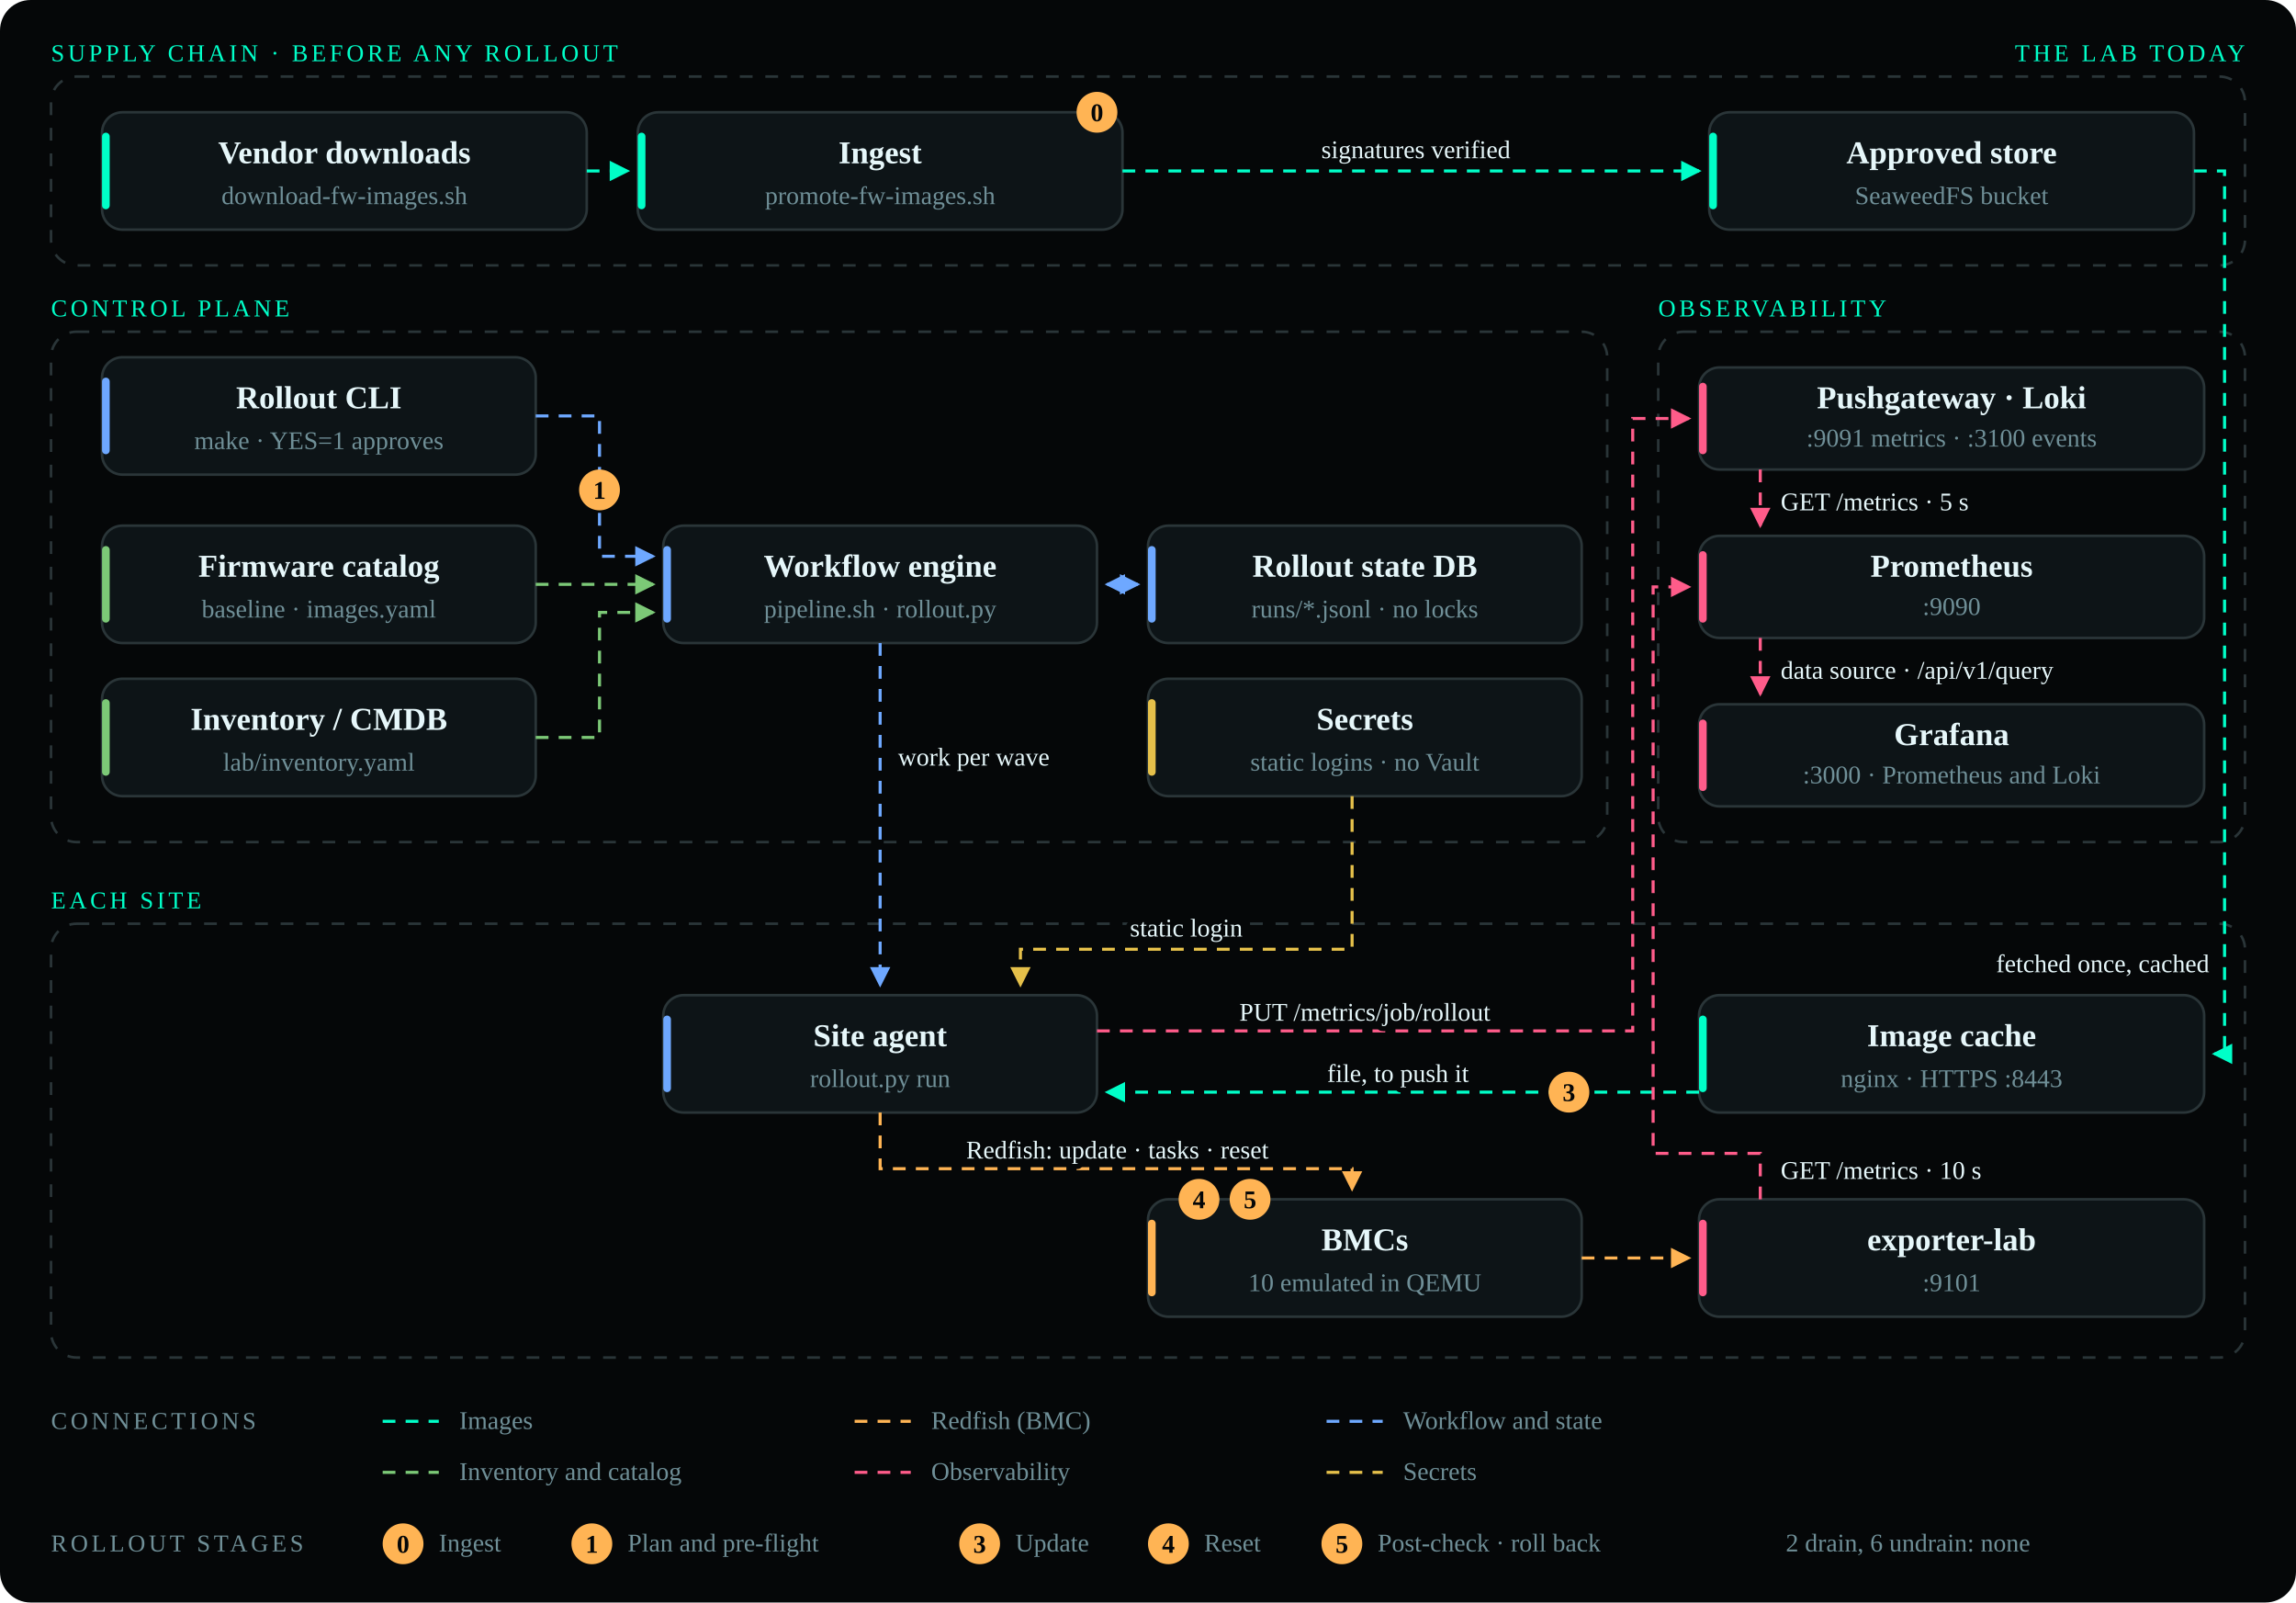
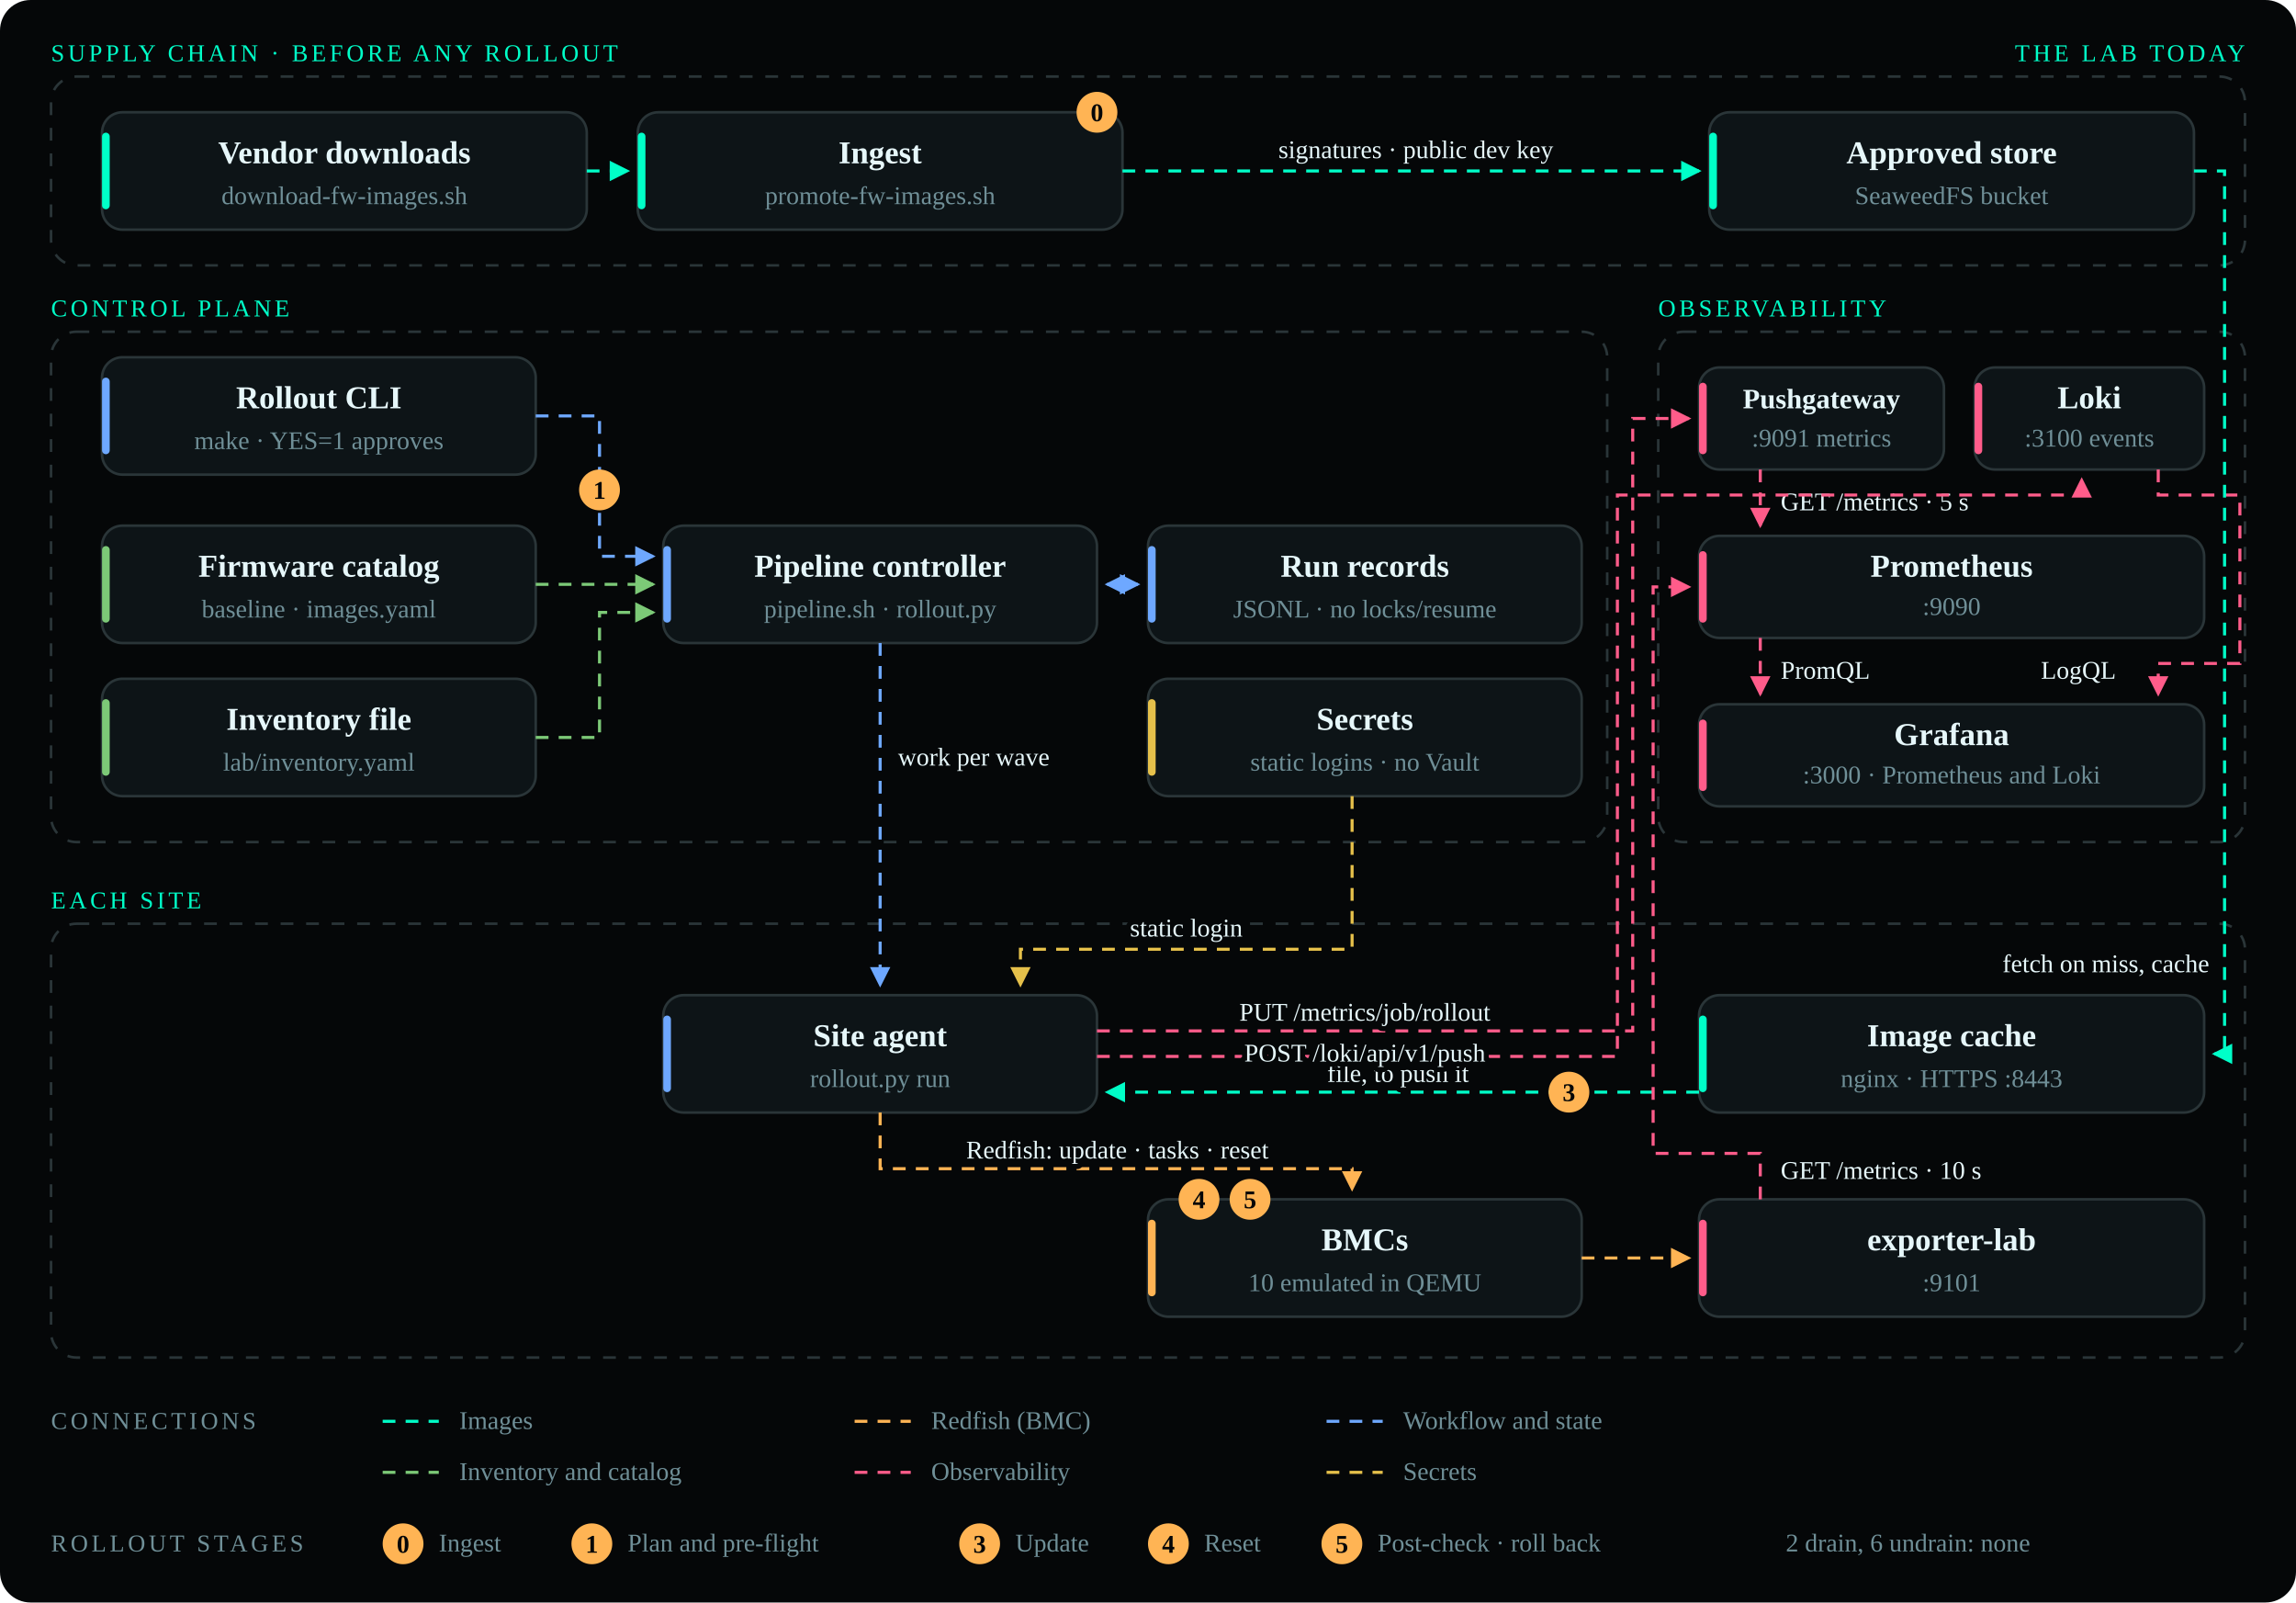
- <svg xmlns="http://www.w3.org/2000/svg" viewBox="0 0 900 628" role="img" aria-label="The lab today, drawn on the production firmware-update system's layout: only what the lab implements is drawn, each part where the production system has it. Supply chain: lab/download-fw-images.sh downloads the two newest GB200 NVL builds from OpenBMC's Jenkins; lab/promote-fw-images.sh checks each package's signatures against OpenBMC's development key pinned in the repository, records its sha256, and approves the newer as is; uploads both into the approved store, a SeaweedFS bucket that keeps the only copy and allows reads only, and deletes its downloads. Control plane: the make targets are the CLI, YES=1 the approval; no API yet; pipeline.sh and rollout.py are the workflow engine, reading the firmware catalog, baseline.yaml and images.yaml, and lab/inventory.yaml; the run records, runs/*.jsonl, are the rollout state, without host locks; the BMC logins are static, OpenBMC's public default set in the Makefile; no Vault. Each site: rollout.py run is the site agent; it fetches each image from the image cache, nginx over HTTPS on port 8443, which fetches it from the store once and caches it, and pushes it to the BMCs, ten emulated in QEMU, with update, tasks and reset over Redfish. Observability, metrics and events: rollout.py run pushes every run's metrics to the Pushgateway on port 9091, PUT /metrics/job/rollout, and sends every event of its run record to Loki on port 3100, POST /loki/api/v1/push; exporter-lab, poller.py exporter on port 9101 beside the BMCs, reads every BMC over Redfish every 10 seconds; Prometheus on port 9090 scrapes GET /metrics from the Pushgateway every 5 seconds and from exporter-lab every 10; Grafana on port 3000 has Prometheus and Loki as its data sources. Numbered badges mark where each rollout stage happens: 0 ingest, 1 plan and pre-flight, 3 update, a push, then 4 reset and 5 post-check, with the rollback when it fails, at the BMCs; 2 drain and 6 undrain need a scheduler, which the lab doesn't have.">
+ <svg xmlns="http://www.w3.org/2000/svg" viewBox="0 0 900 628" role="img" aria-label="The lab today, drawn on the production firmware-update system's layout: only what the lab implements is drawn, each part where the production system has it. Supply chain: lab/download-fw-images.sh downloads the two newest GB200 NVL builds from OpenBMC's Jenkins; lab/promote-fw-images.sh checks each package's signatures against OpenBMC's development key pinned in the repository, records its sha256, and approves the newer as is; uploads both into the approved store, a SeaweedFS bucket that serves as the source for cached copies and allows anonymous S3 reads only; the ingest script enforces signatures, not the store, and deletes its downloads. Control plane: the make targets are the CLI, YES=1 the approval; no API yet; pipeline.sh and rollout.py are the local pipeline controller, reading the firmware catalog, baseline.yaml and images.yaml, and lab/inventory.yaml; the run records, runs/*.jsonl, are the rollout state, without host locks or resume; the BMC logins are static, OpenBMC's public default set in the Makefile; no Vault. Each site: rollout.py run is the site agent; it fetches each image from the image cache, nginx over HTTPS on port 8443, which fetches it from the store on cache misses, and pushes it to the BMCs, ten emulated in QEMU, with update, tasks and reset over Redfish. Observability, metrics and events: rollout.py run pushes every run's metrics to the Pushgateway on port 9091, PUT /metrics/job/rollout, and sends every event of its run record to Loki on port 3100, POST /loki/api/v1/push; exporter-lab, poller.py exporter on port 9101 beside the BMCs, reads every BMC over Redfish every 10 seconds; Prometheus on port 9090 scrapes GET /metrics from the Pushgateway every 5 seconds and from exporter-lab every 10; Grafana on port 3000 has Prometheus and Loki as its data sources. Numbered badges mark where each rollout stage happens: 0 ingest, 1 plan and pre-flight, 3 update, a push, then 4 reset and 5 post-check, with the rollback when it fails, at the BMCs; 2 drain and 6 undrain need a scheduler, which the lab doesn't have.">
  <style>
    .pl text { font-family: var(--mono, monospace); }
    .pl .bg { fill: var(--bg-deep, #050708); }
    .pl .box { fill: var(--surface, #0d1417); stroke: var(--line, #2a3538); }
    .pl .name { fill: var(--fg, #e6f7fa); font-size: 12.5px; font-weight: 600; }
    .pl .sub { fill: var(--dim, #6f8f97); font-size: 10px; }
    .pl .band { fill: var(--dim, #6f8f97); font-size: 9.5px; letter-spacing: .14em; }
    .pl .band.hi { fill: var(--teal, #00ffc8); }
    .pl .lbl { fill: var(--dim, #6f8f97); font-size: 10px; }
    .pl .cut { fill: none; stroke: var(--line, #2a3538); stroke-width: 1; stroke-dasharray: 5 5; }
    /* a connection in its service's colour */
    .pl .edge { fill: none; stroke-width: 1.2; stroke-dasharray: 5 4; }
    .pl .elabel { fill: var(--fg, #e6f7fa); font-size: 10px; paint-order: stroke; stroke: var(--bg-deep, #050708); stroke-width: 4px; stroke-linejoin: round; }
    .pl .badge circle { fill: var(--amber, #ffb454); }
    .pl .badge text { fill: var(--bg-deep, #050708); font-size: 10px; font-weight: 700; }
    .pl .g-img { stroke: #00ffc8; } .pl .bar.g-img { fill: #00ffc8; stroke: none; }
    .pl .g-rf { stroke: #ffb454; } .pl .bar.g-rf { fill: #ffb454; stroke: none; }
    .pl .g-wf { stroke: #6ea8ff; } .pl .bar.g-wf { fill: #6ea8ff; stroke: none; }
    .pl .g-inv { stroke: #7cc977; } .pl .bar.g-inv { fill: #7cc977; stroke: none; }
    .pl .g-obs { stroke: #ff5c8a; } .pl .bar.g-obs { fill: #ff5c8a; stroke: none; }
    .pl .g-sec { stroke: #e5c04a; } .pl .bar.g-sec { fill: #e5c04a; stroke: none; }
    /* motion: a connection's dashes run the way it points */
    @keyframes pl-flow { to { stroke-dashoffset: -18; } }
    .pl .edge { animation: pl-flow 1.2s linear infinite; }
    @media (prefers-reduced-motion: reduce) { .pl .edge { animation: none; } }
  </style>
  <defs>
    <marker id="pl-img" viewBox="0 0 8 8" refX="7" refY="4" markerWidth="8" markerHeight="8" markerUnits="userSpaceOnUse" orient="auto-start-reverse">
      <path d="M0 0 8 4 0 8z" style="fill: #00ffc8" />
    </marker>
    <marker id="pl-rf" viewBox="0 0 8 8" refX="7" refY="4" markerWidth="8" markerHeight="8" markerUnits="userSpaceOnUse" orient="auto-start-reverse">
      <path d="M0 0 8 4 0 8z" style="fill: #ffb454" />
    </marker>
    <marker id="pl-wf" viewBox="0 0 8 8" refX="7" refY="4" markerWidth="8" markerHeight="8" markerUnits="userSpaceOnUse" orient="auto-start-reverse">
      <path d="M0 0 8 4 0 8z" style="fill: #6ea8ff" />
    </marker>
    <marker id="pl-inv" viewBox="0 0 8 8" refX="7" refY="4" markerWidth="8" markerHeight="8" markerUnits="userSpaceOnUse" orient="auto-start-reverse">
      <path d="M0 0 8 4 0 8z" style="fill: #7cc977" />
    </marker>
    <marker id="pl-obs" viewBox="0 0 8 8" refX="7" refY="4" markerWidth="8" markerHeight="8" markerUnits="userSpaceOnUse" orient="auto-start-reverse">
      <path d="M0 0 8 4 0 8z" style="fill: #ff5c8a" />
    </marker>
    <marker id="pl-sec" viewBox="0 0 8 8" refX="7" refY="4" markerWidth="8" markerHeight="8" markerUnits="userSpaceOnUse" orient="auto-start-reverse">
      <path d="M0 0 8 4 0 8z" style="fill: #e5c04a" />
    </marker>
  </defs>
  <g class="pl">
    <rect class="bg" x="0" y="0" width="900" height="628" rx="12" />
    <text class="band hi" x="880" y="24" text-anchor="end">THE LAB TODAY</text>
    <text class="band hi" x="20" y="24">SUPPLY CHAIN · BEFORE ANY ROLLOUT</text>
    <rect class="cut" x="20" y="30" width="860" height="74" rx="10" />
    <rect class="box" x="40" y="44" width="190" height="46" rx="8" />
    <rect class="bar g-img" x="40" y="52" width="3" height="30" rx="1.5" />
    <text class="name" x="135" y="64" text-anchor="middle">Vendor downloads</text>
    <text class="sub" x="135" y="80" text-anchor="middle">download-fw-images.sh</text>
    <rect class="box" x="250" y="44" width="190" height="46" rx="8" />
    <rect class="bar g-img" x="250" y="52" width="3" height="30" rx="1.5" />
    <text class="name" x="345" y="64" text-anchor="middle">Ingest</text>
    <text class="sub" x="345" y="80" text-anchor="middle">promote-fw-images.sh</text>
    <rect class="box" x="670" y="44" width="190" height="46" rx="8" />
    <rect class="bar g-img" x="670" y="52" width="3" height="30" rx="1.5" />
    <text class="name" x="765" y="64" text-anchor="middle">Approved store</text>
    <text class="sub" x="765" y="80" text-anchor="middle">SeaweedFS bucket</text>
    <path class="edge g-img" d="M230 67H246" marker-end="url(#pl-img)" />
    <path class="edge g-img" d="M440 67H666" marker-end="url(#pl-img)" />
-     <text class="elabel" x="555" y="62" text-anchor="middle">signatures verified</text>
+     <text class="elabel" x="555" y="62" text-anchor="middle">signatures · public dev key</text>
    <text class="band hi" x="20" y="124">CONTROL PLANE</text>
    <rect class="cut" x="20" y="130" width="610" height="200" rx="10" />
    <rect class="box" x="40" y="140" width="170" height="46" rx="8" />
    <rect class="bar g-wf" x="40" y="148" width="3" height="30" rx="1.5" />
    <text class="name" x="125" y="160" text-anchor="middle">Rollout CLI</text>
    <text class="sub" x="125" y="176" text-anchor="middle">make · YES=1 approves</text>
    <rect class="box" x="40" y="206" width="170" height="46" rx="8" />
    <rect class="bar g-inv" x="40" y="214" width="3" height="30" rx="1.5" />
    <text class="name" x="125" y="226" text-anchor="middle">Firmware catalog</text>
    <text class="sub" x="125" y="242" text-anchor="middle">baseline · images.yaml</text>
    <rect class="box" x="40" y="266" width="170" height="46" rx="8" />
    <rect class="bar g-inv" x="40" y="274" width="3" height="30" rx="1.5" />
-     <text class="name" x="125" y="286" text-anchor="middle">Inventory / CMDB</text>
+     <text class="name" x="125" y="286" text-anchor="middle">Inventory file</text>
    <text class="sub" x="125" y="302" text-anchor="middle">lab/inventory.yaml</text>
    <rect class="box" x="260" y="206" width="170" height="46" rx="8" />
    <rect class="bar g-wf" x="260" y="214" width="3" height="30" rx="1.5" />
-     <text class="name" x="345" y="226" text-anchor="middle">Workflow engine</text>
+     <text class="name" x="345" y="226" text-anchor="middle">Pipeline controller</text>
    <text class="sub" x="345" y="242" text-anchor="middle">pipeline.sh · rollout.py</text>
    <rect class="box" x="450" y="206" width="170" height="46" rx="8" />
    <rect class="bar g-wf" x="450" y="214" width="3" height="30" rx="1.5" />
-     <text class="name" x="535" y="226" text-anchor="middle">Rollout state DB</text>
-     <text class="sub" x="535" y="242" text-anchor="middle">runs/*.jsonl · no locks</text>
+     <text class="name" x="535" y="226" text-anchor="middle">Run records</text>
+     <text class="sub" x="535" y="242" text-anchor="middle">JSONL · no locks/resume</text>
    <rect class="box" x="450" y="266" width="170" height="46" rx="8" />
    <rect class="bar g-sec" x="450" y="274" width="3" height="30" rx="1.5" />
    <text class="name" x="535" y="286" text-anchor="middle">Secrets</text>
    <text class="sub" x="535" y="302" text-anchor="middle">static logins · no Vault</text>
    <path class="edge g-wf" d="M210 163H235V218H256" marker-end="url(#pl-wf)" />
    <path class="edge g-inv" d="M210 229H256" marker-end="url(#pl-inv)" />
    <path class="edge g-inv" d="M210 289H235V240H256" marker-end="url(#pl-inv)" />
    <path class="edge g-wf" d="M434 229H446" marker-end="url(#pl-wf)" marker-start="url(#pl-wf)" />
    <text class="band hi" x="650" y="124">OBSERVABILITY</text>
    <rect class="cut" x="650" y="130" width="230" height="200" rx="10" />
-     <rect class="box" x="666" y="144" width="198" height="40" rx="8" />
+     <rect class="box" x="666" y="144" width="96" height="40" rx="8" />
    <rect class="bar g-obs" x="666" y="150" width="3" height="28" rx="1.5" />
-     <text class="name" x="765" y="160" text-anchor="middle">Pushgateway · Loki</text>
-     <text class="sub" x="765" y="175" text-anchor="middle">:9091 metrics · :3100 events</text>
+     <text class="name" x="714" y="160" text-anchor="middle" style="font-size:11px">Pushgateway</text>
+     <text class="sub" x="714" y="175" text-anchor="middle">:9091 metrics</text>
+     <rect class="box" x="774" y="144" width="90" height="40" rx="8" />
+     <rect class="bar g-obs" x="774" y="150" width="3" height="28" rx="1.5" />
+     <text class="name" x="819" y="160" text-anchor="middle">Loki</text>
+     <text class="sub" x="819" y="175" text-anchor="middle">:3100 events</text>
    <rect class="box" x="666" y="210" width="198" height="40" rx="8" />
    <rect class="bar g-obs" x="666" y="216" width="3" height="28" rx="1.5" />
    <text class="name" x="765" y="226" text-anchor="middle">Prometheus</text>
    <text class="sub" x="765" y="241" text-anchor="middle">:9090</text>
    <rect class="box" x="666" y="276" width="198" height="40" rx="8" />
    <rect class="bar g-obs" x="666" y="282" width="3" height="28" rx="1.5" />
    <text class="name" x="765" y="292" text-anchor="middle">Grafana</text>
    <text class="sub" x="765" y="307" text-anchor="middle">:3000 · Prometheus and Loki</text>
    <path class="edge g-obs" d="M690 184V206" marker-end="url(#pl-obs)" />
    <text class="elabel" x="698" y="200">GET /metrics · 5 s</text>
    <path class="edge g-obs" d="M690 250V272" marker-end="url(#pl-obs)" />
-     <text class="elabel" x="698" y="266">data source · /api/v1/query</text>
+     <text class="elabel" x="698" y="266">PromQL</text>
+     <path class="edge g-obs" d="M846 184V194H878V260H846V272" marker-end="url(#pl-obs)" />
+     <text class="elabel" x="800" y="266">LogQL</text>
    <text class="band hi" x="20" y="356">EACH SITE</text>
    <rect class="cut" x="20" y="362" width="860" height="170" rx="10" />
    <rect class="box" x="260" y="390" width="170" height="46" rx="8" />
    <rect class="bar g-wf" x="260" y="398" width="3" height="30" rx="1.5" />
    <text class="name" x="345" y="410" text-anchor="middle">Site agent</text>
    <text class="sub" x="345" y="426" text-anchor="middle">rollout.py run</text>
    <rect class="box" x="666" y="390" width="198" height="46" rx="8" />
    <rect class="bar g-img" x="666" y="398" width="3" height="30" rx="1.5" />
    <text class="name" x="765" y="410" text-anchor="middle">Image cache</text>
    <text class="sub" x="765" y="426" text-anchor="middle">nginx · HTTPS :8443</text>
    <rect class="box" x="450" y="470" width="170" height="46" rx="8" />
    <rect class="bar g-rf" x="450" y="478" width="3" height="30" rx="1.5" />
    <text class="name" x="535" y="490" text-anchor="middle">BMCs</text>
    <text class="sub" x="535" y="506" text-anchor="middle">10 emulated in QEMU</text>
    <rect class="box" x="666" y="470" width="198" height="46" rx="8" />
    <rect class="bar g-obs" x="666" y="478" width="3" height="30" rx="1.5" />
    <text class="name" x="765" y="490" text-anchor="middle">exporter-lab</text>
    <text class="sub" x="765" y="506" text-anchor="middle">:9101</text>
    <path class="edge g-wf" d="M345 252V386" marker-end="url(#pl-wf)" />
    <text class="elabel" x="352" y="300" text-anchor="start">work per wave</text>
    <path class="edge g-sec" d="M530 312V372H400V386" marker-end="url(#pl-sec)" />
    <text class="elabel" x="465" y="367" text-anchor="middle">static login</text>
    <path class="edge g-img" d="M860 67H872V413H868" marker-end="url(#pl-img)" />
-     <text class="elabel" x="866" y="381" text-anchor="end">fetched once, cached</text>
+     <text class="elabel" x="866" y="381" text-anchor="end">fetch on miss, cache</text>
    <path class="edge g-rf" d="M345 436V458H530V466" marker-end="url(#pl-rf)" />
    <text class="elabel" x="438" y="454" text-anchor="middle">Redfish: update · tasks · reset</text>
    <path class="edge g-img" d="M666 428H434" marker-end="url(#pl-img)" />
    <text class="elabel" x="548" y="424" text-anchor="middle">file, to push it</text>
    <path class="edge g-obs" d="M430 404H640V164H662" marker-end="url(#pl-obs)" />
    <text class="elabel" x="535" y="400" text-anchor="middle">PUT /metrics/job/rollout</text>
+     <path class="edge g-obs" d="M430 414H634V194H816V188" marker-end="url(#pl-obs)" />
+     <text class="elabel" x="535" y="416" text-anchor="middle">POST /loki/api/v1/push</text>
    <path class="edge g-rf" d="M620 493H662" marker-end="url(#pl-rf)" />
    <path class="edge g-obs" d="M690 470V452H648V230H662" marker-end="url(#pl-obs)" />
    <text class="elabel" x="698" y="462">GET /metrics · 10 s</text>
    <g class="badge">
      <circle cx="430" cy="44" r="8" />
      <text x="430" y="47.5" text-anchor="middle">0</text>
    </g>
    <g class="badge">
      <circle cx="235" cy="192" r="8" />
      <text x="235" y="195.5" text-anchor="middle">1</text>
    </g>
    <g class="badge">
      <circle cx="615" cy="428" r="8" />
      <text x="615" y="431.5" text-anchor="middle">3</text>
    </g>
    <g class="badge">
      <circle cx="470" cy="470" r="8" />
      <text x="470" y="473.5" text-anchor="middle">4</text>
    </g>
    <g class="badge">
      <circle cx="490" cy="470" r="8" />
      <text x="490" y="473.5" text-anchor="middle">5</text>
    </g>
    <text class="band" x="20" y="560">CONNECTIONS</text>
    <path class="edge g-img" d="M150 557H172" />
    <text class="lbl" x="180" y="560">Images</text>
    <path class="edge g-rf" d="M335 557H357" />
    <text class="lbl" x="365" y="560">Redfish (BMC)</text>
    <path class="edge g-wf" d="M520 557H542" />
    <text class="lbl" x="550" y="560">Workflow and state</text>
    <path class="edge g-inv" d="M150 577H172" />
    <text class="lbl" x="180" y="580">Inventory and catalog</text>
    <path class="edge g-obs" d="M335 577H357" />
    <text class="lbl" x="365" y="580">Observability</text>
    <path class="edge g-sec" d="M520 577H542" />
    <text class="lbl" x="550" y="580">Secrets</text>
    <text class="band" x="20" y="608">ROLLOUT STAGES</text>
    <g class="badge">
      <circle cx="158" cy="605" r="8" />
      <text x="158" y="608.5" text-anchor="middle">0</text>
    </g>
    <text class="lbl" x="172" y="608">Ingest</text>
    <g class="badge">
      <circle cx="232" cy="605" r="8" />
      <text x="232" y="608.5" text-anchor="middle">1</text>
    </g>
    <text class="lbl" x="246" y="608">Plan and pre-flight</text>
    <g class="badge">
      <circle cx="384" cy="605" r="8" />
      <text x="384" y="608.5" text-anchor="middle">3</text>
    </g>
    <text class="lbl" x="398" y="608">Update</text>
    <g class="badge">
      <circle cx="458" cy="605" r="8" />
      <text x="458" y="608.5" text-anchor="middle">4</text>
    </g>
    <text class="lbl" x="472" y="608">Reset</text>
    <g class="badge">
      <circle cx="526" cy="605" r="8" />
      <text x="526" y="608.5" text-anchor="middle">5</text>
    </g>
    <text class="lbl" x="540" y="608">Post-check · roll back</text>
    <text class="lbl" x="700" y="608">2 drain, 6 undrain: none</text>
  </g>
</svg>
